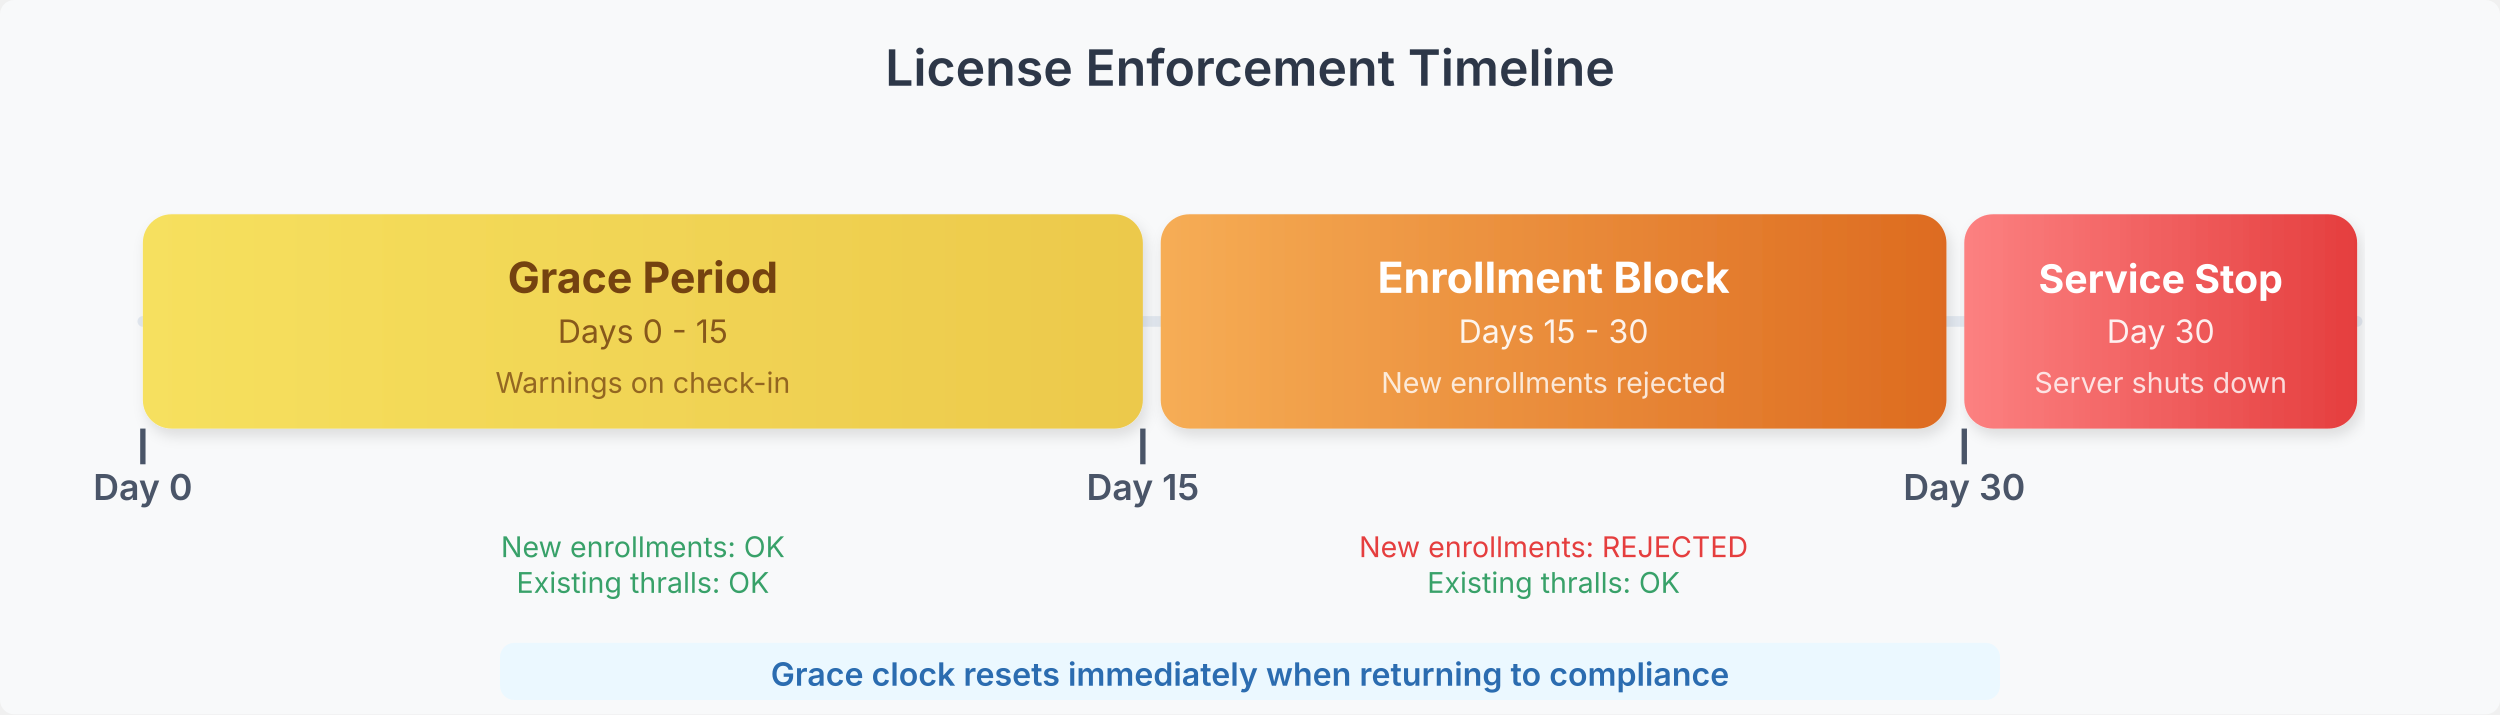
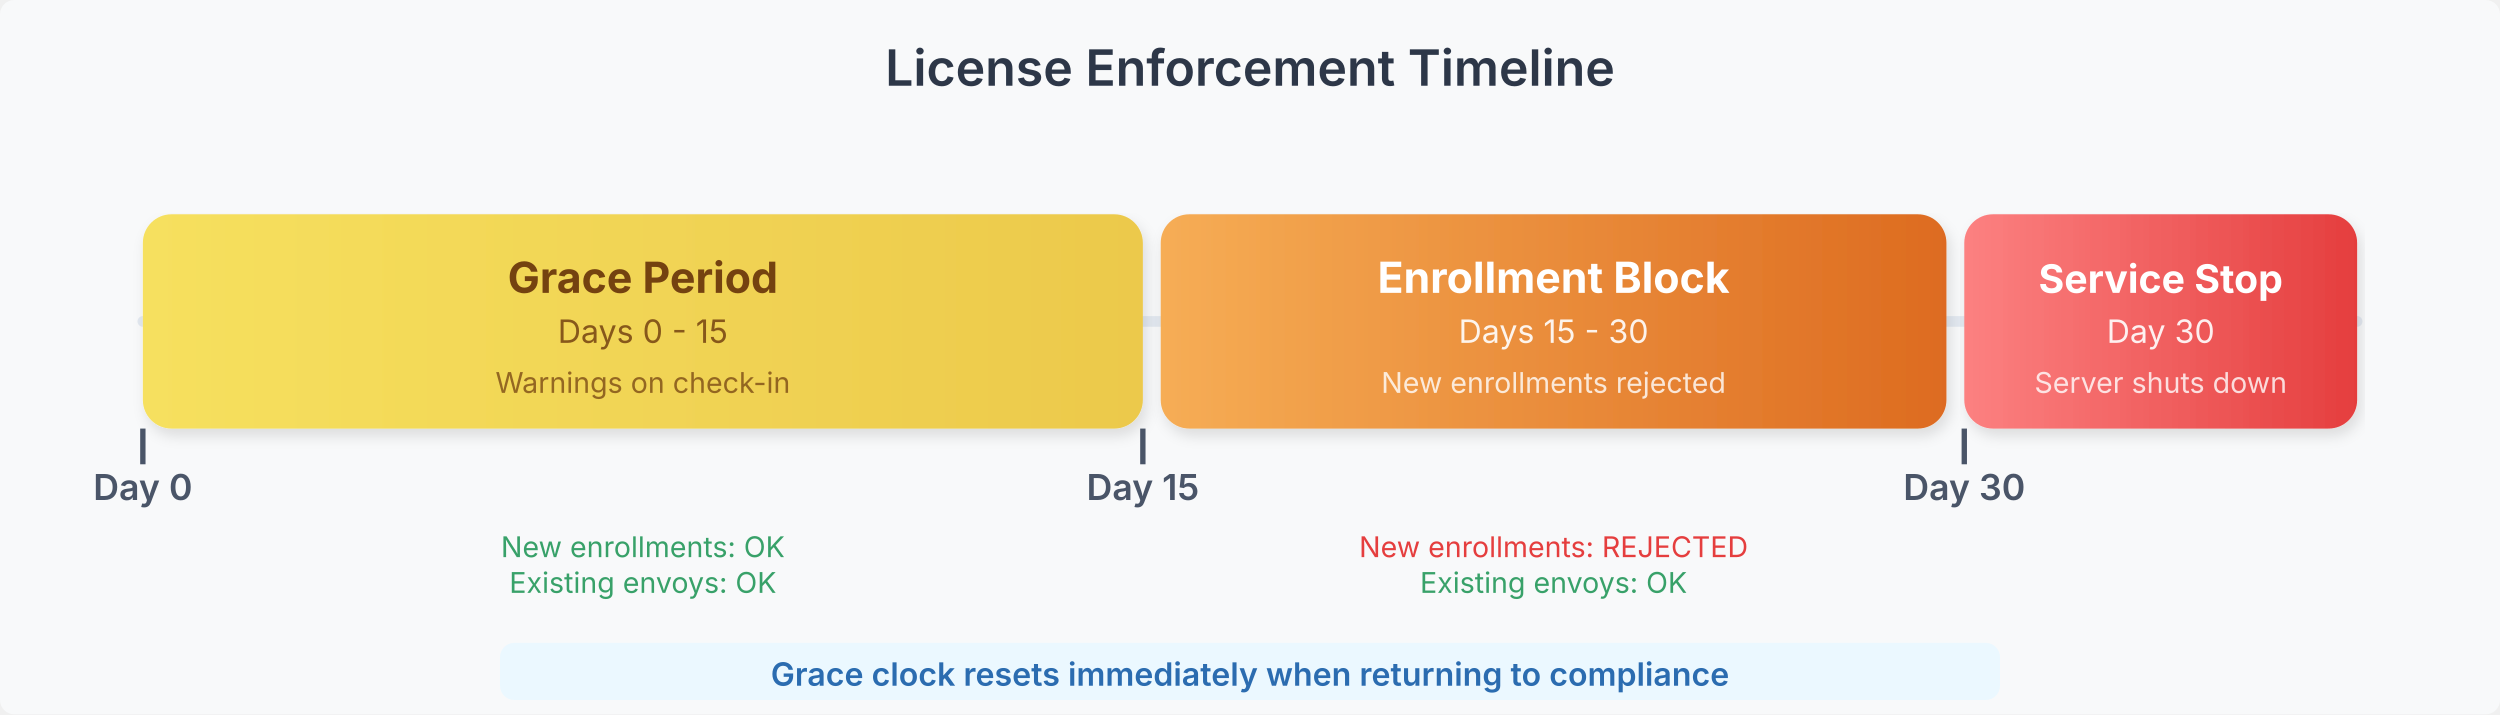
<svg xmlns="http://www.w3.org/2000/svg" viewBox="0 0 700 200" font-family="Inter, system-ui, -apple-system, sans-serif">
  <defs>
    <linearGradient id="yellowSeg" x1="0%" y1="0%" x2="100%" y2="0%">
      <stop offset="0%" stop-color="#f6e05e" />
      <stop offset="100%" stop-color="#ecc94b" />
    </linearGradient>
    <linearGradient id="orangeSeg" x1="0%" y1="0%" x2="100%" y2="0%">
      <stop offset="0%" stop-color="#f6ad55" />
      <stop offset="100%" stop-color="#dd6b20" />
    </linearGradient>
    <linearGradient id="redSeg" x1="0%" y1="0%" x2="100%" y2="0%">
      <stop offset="0%" stop-color="#fc8181" />
      <stop offset="100%" stop-color="#e53e3e" />
    </linearGradient>
    <filter id="tsh" x="-2%" y="-4%" width="104%" height="116%">
      <feDropShadow dx="1" dy="2" stdDeviation="2" flood-opacity="0.12" />
    </filter>
  </defs>
  <rect width="700" height="200" fill="#f8f9fa" rx="4" />
  <text x="350" y="24" text-anchor="middle" font-size="14" font-weight="600" fill="#2d3748">License Enforcement Timeline</text>
  <line x1="40" y1="90" x2="660" y2="90" stroke="#e2e8f0" stroke-width="3" stroke-linecap="round" />
  <rect x="40" y="60" width="280" height="60" rx="8" fill="url(#yellowSeg)" filter="url(#tsh)" />
  <text x="180" y="82" text-anchor="middle" font-size="12" font-weight="700" fill="#744210">Grace Period</text>
  <text x="180" y="96" text-anchor="middle" font-size="9" fill="#744210" opacity="0.85">Days 0 - 15</text>
  <text x="180" y="110" text-anchor="middle" font-size="8" fill="#744210" opacity="0.75">Warnings on check-in</text>
  <rect x="325" y="60" width="220" height="60" rx="8" fill="url(#orangeSeg)" filter="url(#tsh)" />
  <text x="435" y="82" text-anchor="middle" font-size="12" font-weight="700" fill="#fff">Enrollment Block</text>
  <text x="435" y="96" text-anchor="middle" font-size="9" fill="#fff" opacity="0.9">Days 15 - 30</text>
  <text x="435" y="110" text-anchor="middle" font-size="8" fill="#fff" opacity="0.8">New enrollments rejected</text>
  <rect x="550" y="60" width="110" height="60" rx="8" fill="url(#redSeg)" filter="url(#tsh)" />
  <text x="605" y="82" text-anchor="middle" font-size="11" font-weight="700" fill="#fff">Service Stop</text>
  <text x="605" y="96" text-anchor="middle" font-size="9" fill="#fff" opacity="0.9">Day 30</text>
  <text x="605" y="110" text-anchor="middle" font-size="8" fill="#fff" opacity="0.8">Server shuts down</text>
  <text x="40" y="140" text-anchor="middle" font-size="10" font-weight="600" fill="#4a5568">Day 0</text>
  <line x1="40" y1="120" x2="40" y2="130" stroke="#4a5568" stroke-width="1.5" />
  <text x="320" y="140" text-anchor="middle" font-size="10" font-weight="600" fill="#4a5568">Day 15</text>
  <line x1="320" y1="120" x2="320" y2="130" stroke="#4a5568" stroke-width="1.5" />
  <text x="550" y="140" text-anchor="middle" font-size="10" font-weight="600" fill="#4a5568">Day 30</text>
  <line x1="550" y1="120" x2="550" y2="130" stroke="#4a5568" stroke-width="1.5" />
  <text x="180" y="156" text-anchor="middle" font-size="8" fill="#38a169">New enrollments: OK</text>
-   <text x="180" y="166" text-anchor="middle" font-size="8" fill="#38a169">Existing thralls: OK</text>
+   <text x="180" y="166" text-anchor="middle" font-size="8" fill="#38a169">Existing envoys: OK</text>
  <text x="435" y="156" text-anchor="middle" font-size="8" fill="#e53e3e">New enrollments: REJECTED</text>
-   <text x="435" y="166" text-anchor="middle" font-size="8" fill="#38a169">Existing thralls: OK</text>
+   <text x="435" y="166" text-anchor="middle" font-size="8" fill="#38a169">Existing envoys: OK</text>
  <rect x="140" y="180" width="420" height="16" rx="4" fill="#ebf8ff" />
  <text x="350" y="192" text-anchor="middle" font-size="9" fill="#2b6cb0" font-weight="600">Grace clock resets immediately when returning to compliance</text>
</svg>
